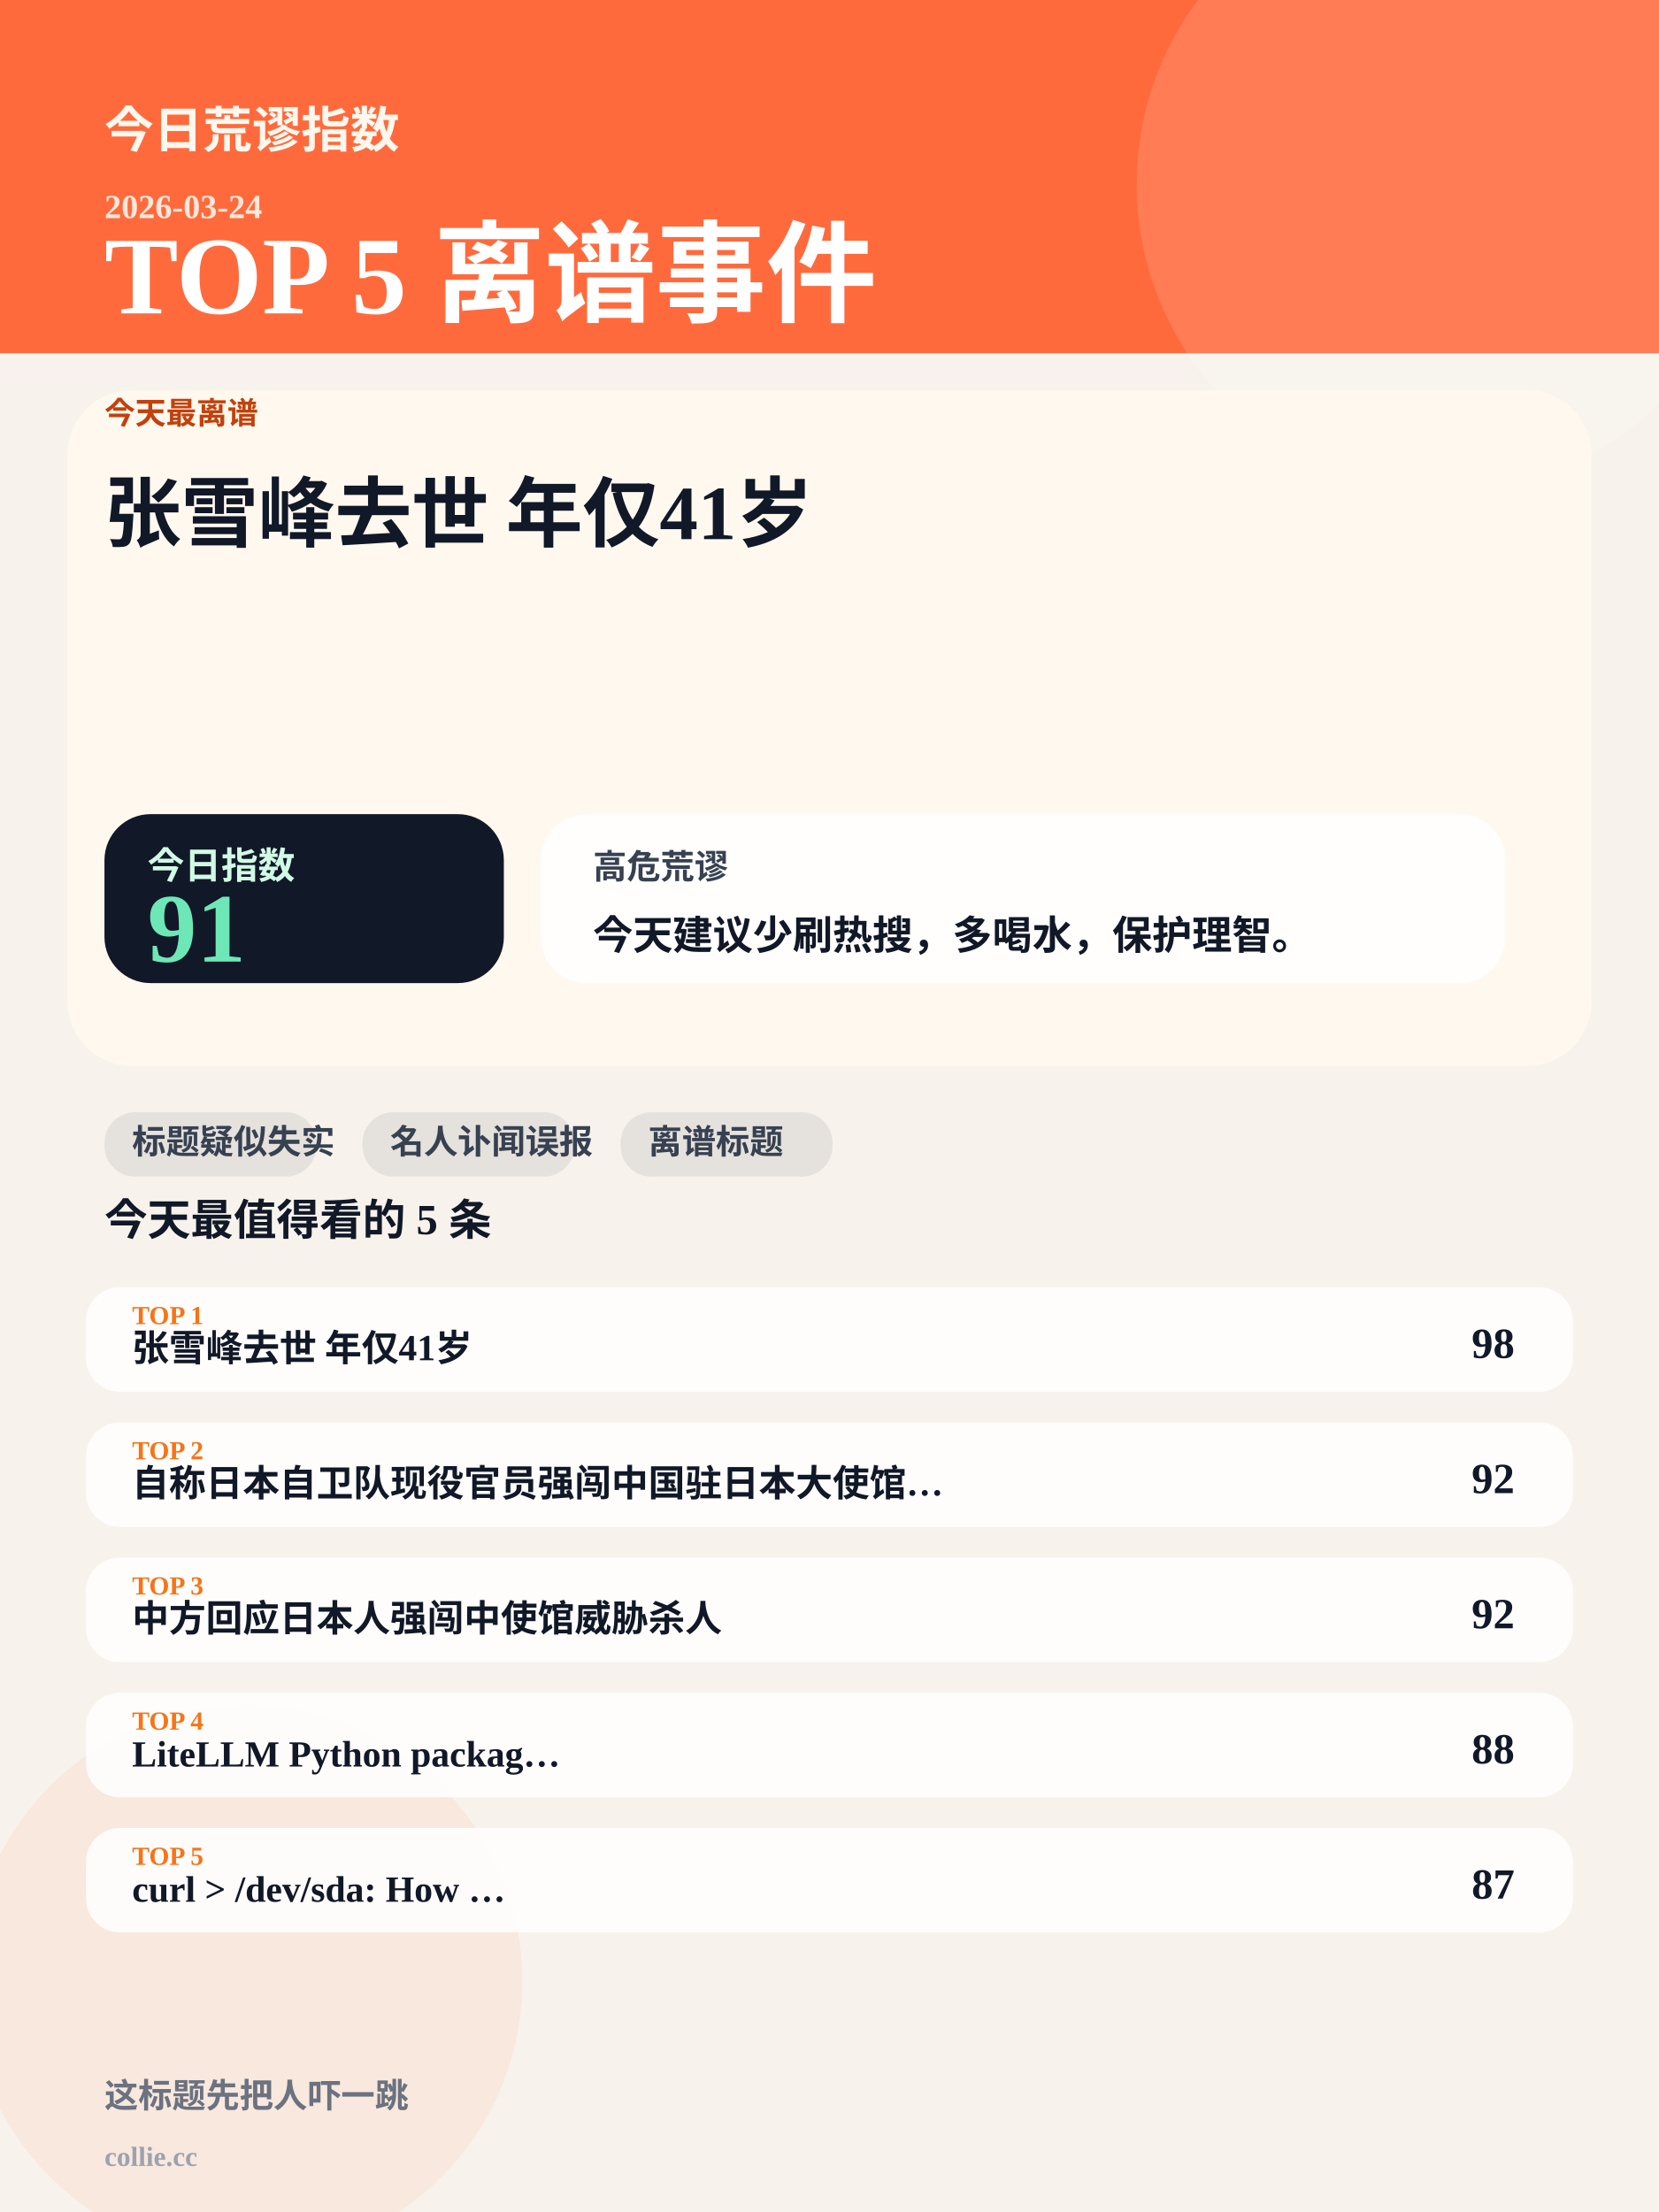
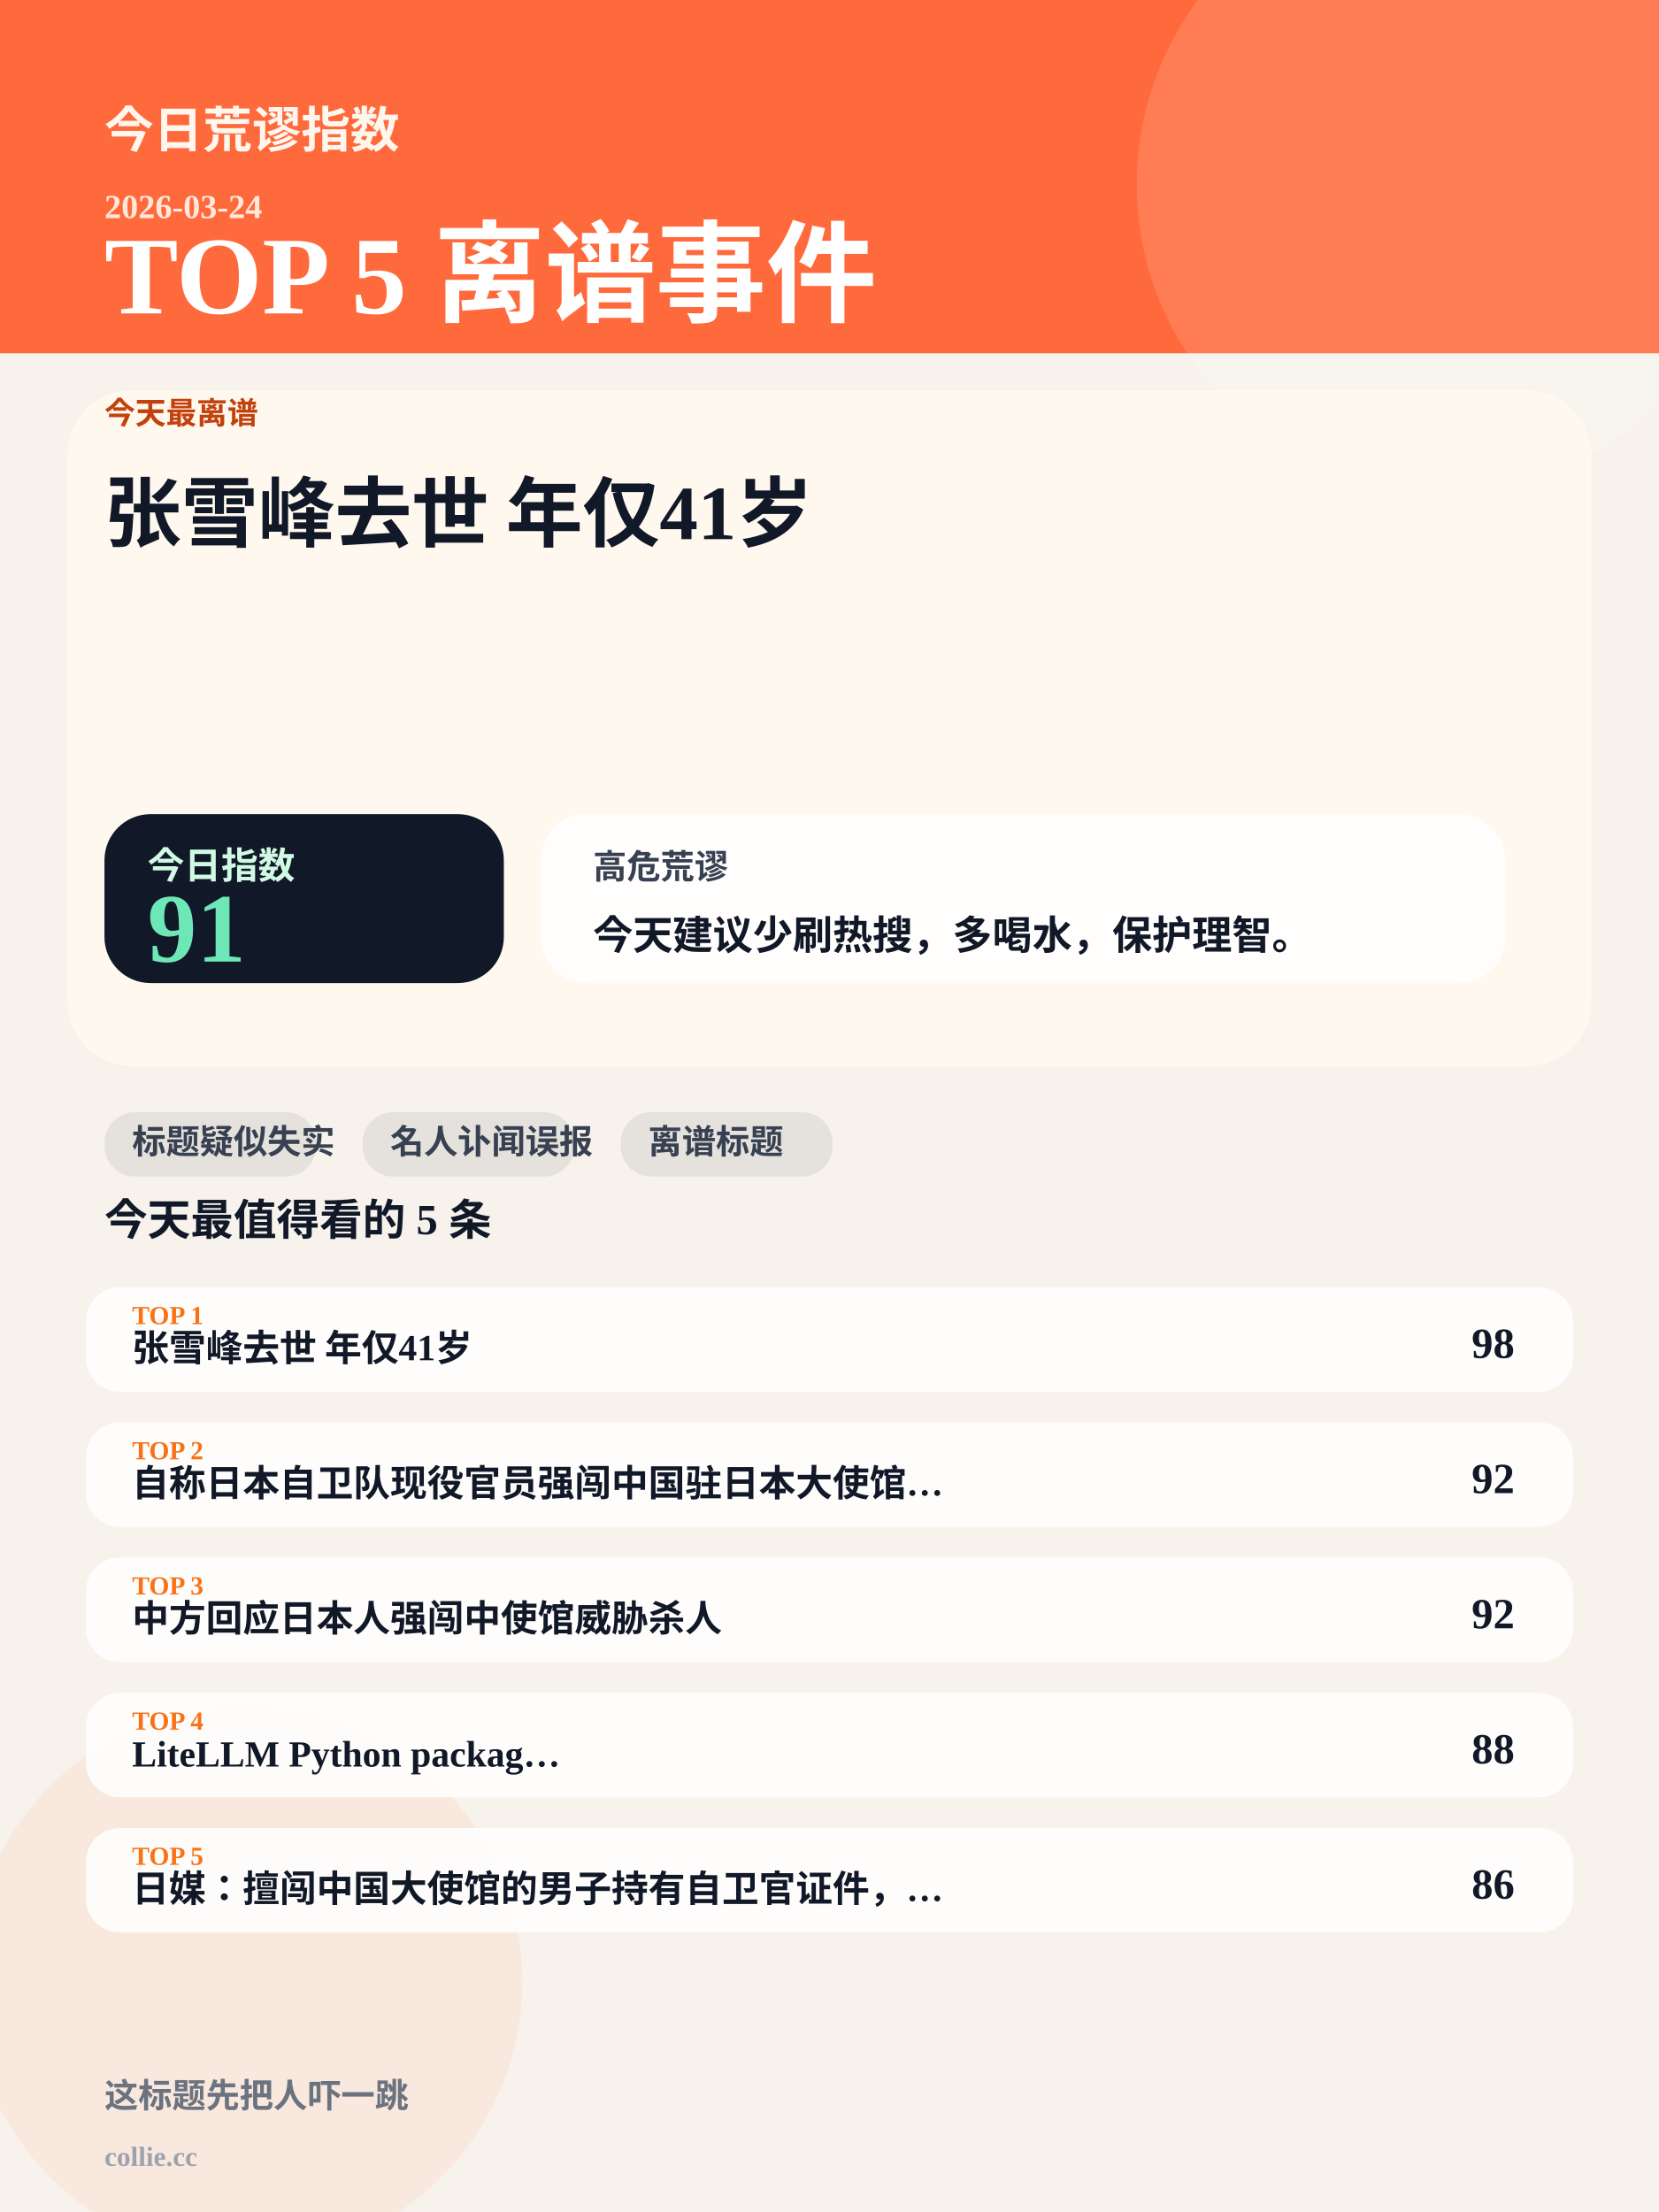
<svg xmlns="http://www.w3.org/2000/svg" width="1080" height="1440" viewBox="0 0 1080 1440" fill="none">
  <rect width="1080" height="1440" fill="#F7F3EC" />
  <rect x="0" y="0" width="1080" height="230" fill="#FF6A3D" />
  <circle cx="940" cy="120" r="200" fill="rgba(255,255,255,0.12)" />
  <circle cx="160" cy="1290" r="180" fill="rgba(255,106,61,0.08)" />
  <text x="68" y="96" font-size="32" font-weight="800" fill="#FFF7ED">今日荒谬指数</text>
  <text x="68" y="142" font-size="22" font-weight="700" fill="#FFE7D9">2026-03-24</text>
  <text x="68" y="204" font-size="72" font-weight="900" fill="#FFFFFF">TOP 5 离谱事件</text>
  <rect x="44" y="254" width="992" height="440" rx="42" fill="#FFF8EE" />
  <text x="68" y="276" font-size="20" font-weight="800" fill="#C2410C">今天最离谱</text>
  <text x="68" y="352" font-size="50" font-weight="900" fill="#111827">张雪峰去世 年仅41岁</text>
  <rect x="68" y="530" width="260" height="110" rx="30" fill="#111827" />
  <text x="96" y="572" font-size="24" font-weight="700" fill="#D1FAE5">今日指数</text>
  <text x="96" y="626" font-size="64" font-weight="900" fill="#6EE7B7">91</text>
  <rect x="352" y="530" width="628" height="110" rx="30" fill="rgba(255,255,255,0.88)" />
  <text x="386" y="572" font-size="22" font-weight="800" fill="#374151">高危荒谬</text>
  <text x="386" y="618" font-size="26" font-weight="700" fill="#111827">今天建议少刷热搜，多喝水，保护理智。</text>
  <rect x="68" y="724" rx="20" ry="20" width="138" height="42" fill="#111827" fill-opacity="0.08" />
  <text x="86" y="751" font-size="22" font-weight="700" fill="#374151">标题疑似失实</text>
  <rect x="236" y="724" rx="20" ry="20" width="138" height="42" fill="#111827" fill-opacity="0.08" />
  <text x="254" y="751" font-size="22" font-weight="700" fill="#374151">名人讣闻误报</text>
  <rect x="404" y="724" rx="20" ry="20" width="138" height="42" fill="#111827" fill-opacity="0.08" />
  <text x="422" y="751" font-size="22" font-weight="700" fill="#374151">离谱标题</text>
  <text x="68" y="804" font-size="28" font-weight="900" fill="#111827">今天最值得看的 5 条</text>
  <rect x="56" y="838" width="968" height="68" rx="22" fill="rgba(255,255,255,0.86)" />
  <text x="86" y="862" font-size="17" font-weight="800" fill="#F97316">TOP 1</text>
  <text x="86" y="886" font-size="24" font-weight="800" fill="#111827">张雪峰去世 年仅41岁</text>
  <text x="986" y="884" text-anchor="end" font-size="28" font-weight="900" fill="#111827">98</text>
  <rect x="56" y="926" width="968" height="68" rx="22" fill="rgba(255,255,255,0.86)" />
  <text x="86" y="950" font-size="17" font-weight="800" fill="#F97316">TOP 2</text>
  <text x="86" y="974" font-size="24" font-weight="800" fill="#111827">自称日本自卫队现役官员强闯中国驻日本大使馆…</text>
  <text x="986" y="972" text-anchor="end" font-size="28" font-weight="900" fill="#111827">92</text>
  <rect x="56" y="1014" width="968" height="68" rx="22" fill="rgba(255,255,255,0.86)" />
  <text x="86" y="1038" font-size="17" font-weight="800" fill="#F97316">TOP 3</text>
  <text x="86" y="1062" font-size="24" font-weight="800" fill="#111827">中方回应日本人强闯中使馆威胁杀人</text>
  <text x="986" y="1060" text-anchor="end" font-size="28" font-weight="900" fill="#111827">92</text>
  <rect x="56" y="1102" width="968" height="68" rx="22" fill="rgba(255,255,255,0.86)" />
  <text x="86" y="1126" font-size="17" font-weight="800" fill="#F97316">TOP 4</text>
  <text x="86" y="1150" font-size="24" font-weight="800" fill="#111827">LiteLLM Python packag…</text>
  <text x="986" y="1148" text-anchor="end" font-size="28" font-weight="900" fill="#111827">88</text>
  <rect x="56" y="1190" width="968" height="68" rx="22" fill="rgba(255,255,255,0.86)" />
  <text x="86" y="1214" font-size="17" font-weight="800" fill="#F97316">TOP 5</text>
-   <text x="86" y="1238" font-size="24" font-weight="800" fill="#111827">curl &gt; /dev/sda: How …</text>
-   <text x="986" y="1236" text-anchor="end" font-size="28" font-weight="900" fill="#111827">87</text>
+   <text x="86" y="1238" font-size="24" font-weight="800" fill="#111827">日媒：擅闯中国大使馆的男子持有自卫官证件，…</text>
+   <text x="986" y="1236" text-anchor="end" font-size="28" font-weight="900" fill="#111827">86</text>
  <text x="68" y="1372" font-size="22" font-weight="700" fill="#6B7280">这标题先把人吓一跳</text>
  <text x="68" y="1410" font-size="18" font-weight="700" fill="#9CA3AF">collie.cc</text>
</svg>
